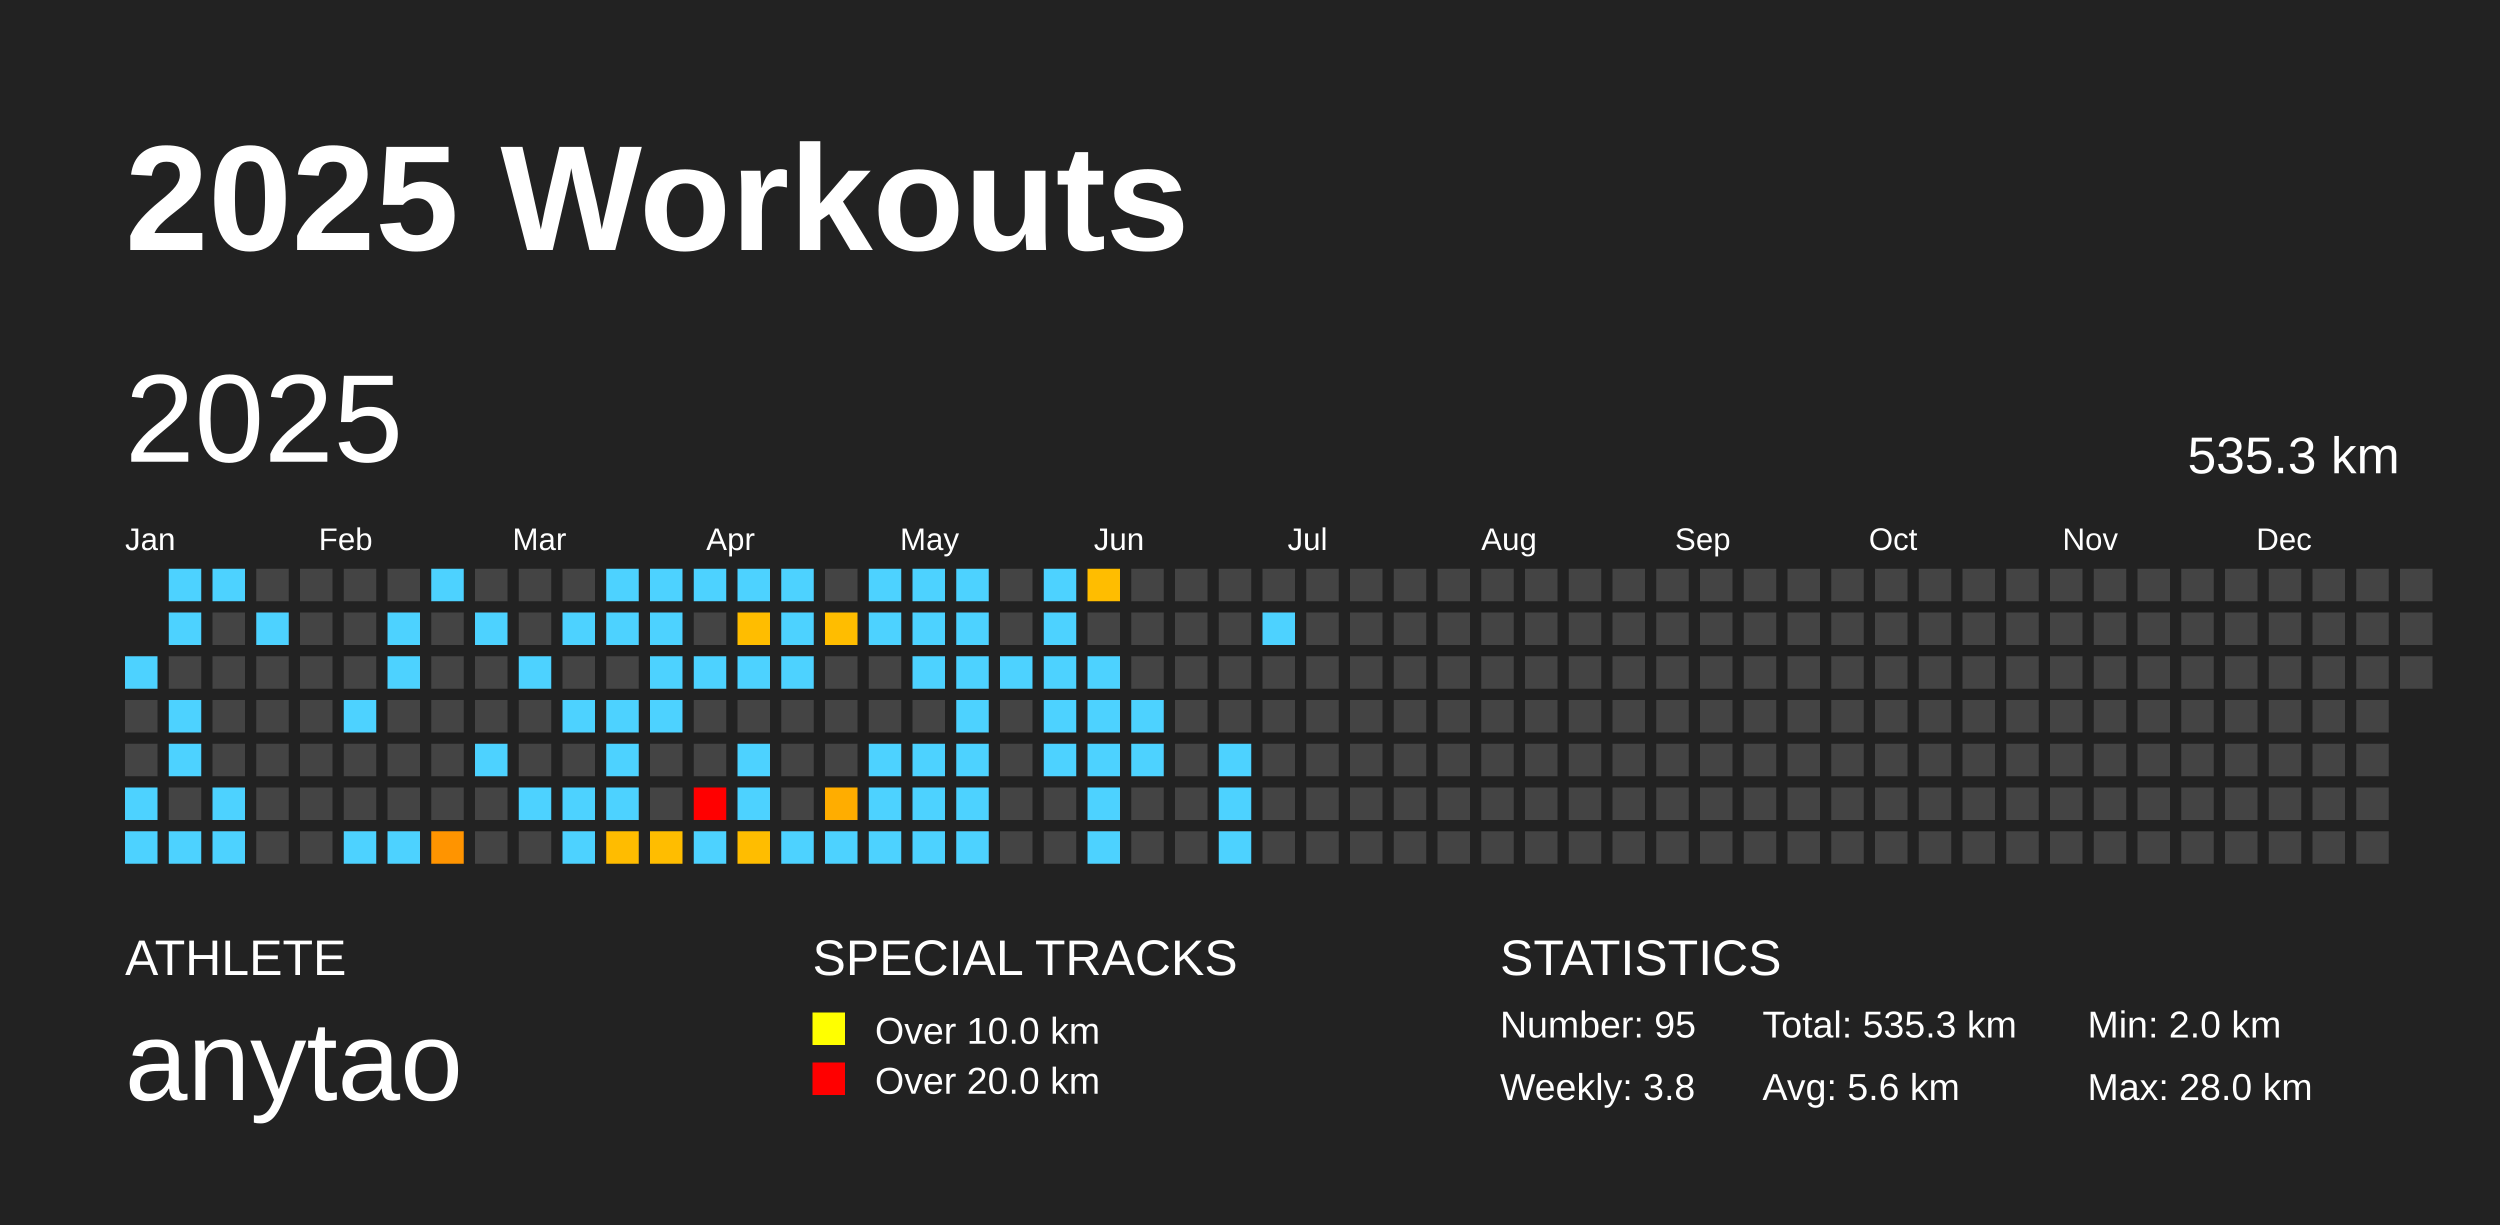
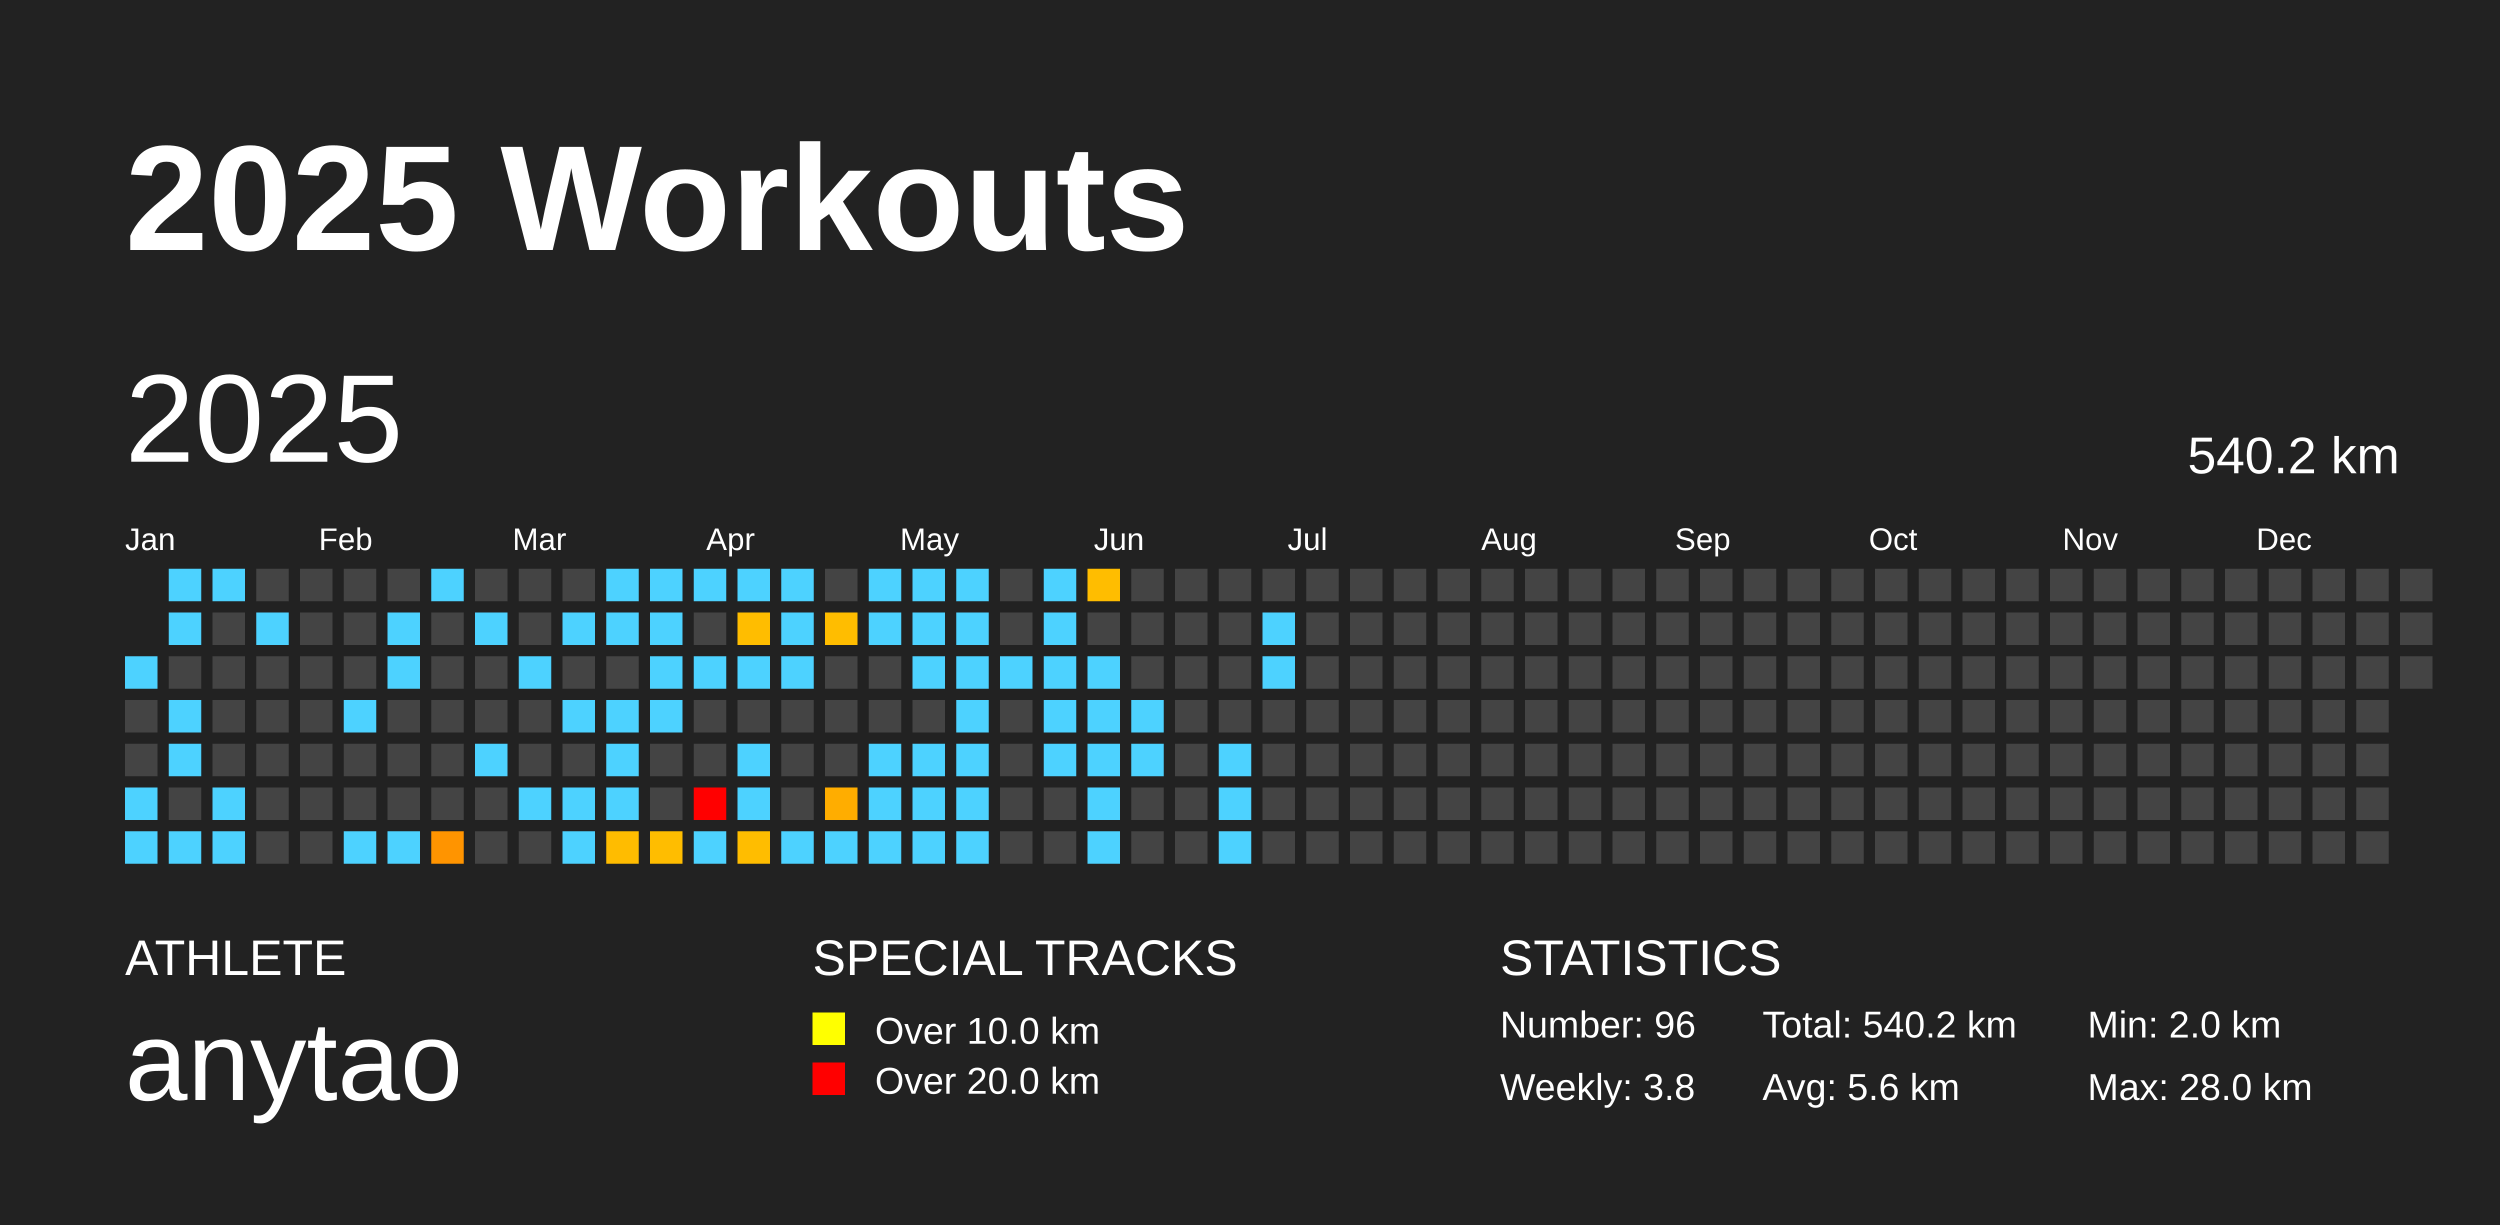
<svg xmlns="http://www.w3.org/2000/svg" baseProfile="full" height="98mm" version="1.1" viewBox="0,0,200,98" width="200mm">
  <defs />
  <rect fill="#222222" height="98" width="200" x="0" y="0" />
  <text fill="#FFFFFF" style="font-size:12px; font-family:Arial; font-weight:bold;" x="10" y="20">2025 Workouts</text>
  <text fill="#FFFFFF" style="font-size:4px; font-family:Arial" x="10" y="78">ATHLETE</text>
  <text fill="#FFFFFF" style="font-size:9px; font-family:Arial" x="10" y="88">anytao</text>
  <text fill="#FFFFFF" style="font-size:4px; font-family:Arial" x="65" y="78">SPECIAL TRACKS</text>
  <rect fill="yellow" height="2.6" width="2.6" x="65" y="81" />
  <text fill="#FFFFFF" style="font-size:3px; font-family:Arial" x="70" y="83.5">Over 10.0 km</text>
  <rect fill="red" height="2.6" width="2.6" x="65" y="85" />
  <text fill="#FFFFFF" style="font-size:3px; font-family:Arial" x="70" y="87.5">Over 20.0 km</text>
  <text fill="#FFFFFF" style="font-size:4px; font-family:Arial" x="120" y="78">STATISTICS</text>
-   <text fill="#FFFFFF" style="font-size:3px; font-family:Arial" x="120" y="83">Number: 95</text>
+   <text fill="#FFFFFF" style="font-size:3px; font-family:Arial" x="120" y="83">Number: 96</text>
  <text fill="#FFFFFF" style="font-size:3px; font-family:Arial" x="120" y="88">Weekly: 3.8</text>
-   <text fill="#FFFFFF" style="font-size:3px; font-family:Arial" x="141" y="83">Total: 535.3 km</text>
+   <text fill="#FFFFFF" style="font-size:3px; font-family:Arial" x="141" y="83">Total: 540.2 km</text>
  <text fill="#FFFFFF" style="font-size:3px; font-family:Arial" x="141" y="88">Avg: 5.6 km</text>
  <text fill="#FFFFFF" style="font-size:3px; font-family:Arial" x="167" y="83">Min: 2.0 km</text>
  <text fill="#FFFFFF" style="font-size:3px; font-family:Arial" x="167" y="88">Max: 28.0 km</text>
  <text dominant-baseline="hanging" fill="#FFFFFF" style="font-size:10.0px; font-family:Arial;" x="10" y="30">2025</text>
-   <text dominant-baseline="hanging" fill="#FFFFFF" style="font-size:4.125px; font-family:Arial;" x="175" y="35">535.3 km</text>
+   <text dominant-baseline="hanging" fill="#FFFFFF" style="font-size:4.125px; font-family:Arial;" x="175" y="35">540.2 km</text>
  <text fill="#FFFFFF" style="font-size:2.5px; font-family:Arial" x="10.0" y="44">Jan</text>
  <text fill="#FFFFFF" style="font-size:2.5px; font-family:Arial" x="25.5" y="44">Feb</text>
  <text fill="#FFFFFF" style="font-size:2.5px; font-family:Arial" x="41.0" y="44">Mar</text>
  <text fill="#FFFFFF" style="font-size:2.5px; font-family:Arial" x="56.5" y="44">Apr</text>
  <text fill="#FFFFFF" style="font-size:2.5px; font-family:Arial" x="72.0" y="44">May</text>
  <text fill="#FFFFFF" style="font-size:2.5px; font-family:Arial" x="87.5" y="44">Jun</text>
  <text fill="#FFFFFF" style="font-size:2.5px; font-family:Arial" x="103.0" y="44">Jul</text>
  <text fill="#FFFFFF" style="font-size:2.5px; font-family:Arial" x="118.5" y="44">Aug</text>
  <text fill="#FFFFFF" style="font-size:2.5px; font-family:Arial" x="134.0" y="44">Sep</text>
  <text fill="#FFFFFF" style="font-size:2.5px; font-family:Arial" x="149.5" y="44">Oct</text>
  <text fill="#FFFFFF" style="font-size:2.5px; font-family:Arial" x="165.0" y="44">Nov</text>
  <text fill="#FFFFFF" style="font-size:2.5px; font-family:Arial" x="180.5" y="44">Dec</text>
  <rect fill="#4dd2ff" height="2.6" width="2.6" x="10.0" y="52.5" />
  <rect fill="#444444" height="2.6" width="2.6" x="10.0" y="56.0" />
  <rect fill="#444444" height="2.6" width="2.6" x="10.0" y="59.5" />
  <rect fill="#4dd2ff" height="2.6" width="2.6" x="10.0" y="63.0" />
  <rect fill="#4dd2ff" height="2.6" width="2.6" x="10.0" y="66.5" />
  <rect fill="#4dd2ff" height="2.6" width="2.6" x="13.5" y="45.5" />
  <rect fill="#4dd2ff" height="2.6" width="2.6" x="13.5" y="49.0" />
  <rect fill="#444444" height="2.6" width="2.6" x="13.5" y="52.5" />
  <rect fill="#4dd2ff" height="2.6" width="2.6" x="13.5" y="56.0" />
  <rect fill="#4dd2ff" height="2.6" width="2.6" x="13.5" y="59.5" />
  <rect fill="#444444" height="2.6" width="2.6" x="13.5" y="63.0" />
  <rect fill="#4dd2ff" height="2.6" width="2.6" x="13.5" y="66.5" />
  <rect fill="#4dd2ff" height="2.6" width="2.6" x="17.0" y="45.5" />
  <rect fill="#444444" height="2.6" width="2.6" x="17.0" y="49.0" />
  <rect fill="#444444" height="2.6" width="2.6" x="17.0" y="52.5" />
  <rect fill="#444444" height="2.6" width="2.6" x="17.0" y="56.0" />
  <rect fill="#444444" height="2.6" width="2.6" x="17.0" y="59.5" />
  <rect fill="#4dd2ff" height="2.6" width="2.6" x="17.0" y="63.0" />
  <rect fill="#4dd2ff" height="2.6" width="2.6" x="17.0" y="66.5" />
  <rect fill="#444444" height="2.6" width="2.6" x="20.5" y="45.5" />
  <rect fill="#4dd2ff" height="2.6" width="2.6" x="20.5" y="49.0" />
  <rect fill="#444444" height="2.6" width="2.6" x="20.5" y="52.5" />
  <rect fill="#444444" height="2.6" width="2.6" x="20.5" y="56.0" />
  <rect fill="#444444" height="2.6" width="2.6" x="20.5" y="59.5" />
  <rect fill="#444444" height="2.6" width="2.6" x="20.5" y="63.0" />
  <rect fill="#444444" height="2.6" width="2.6" x="20.5" y="66.5" />
  <rect fill="#444444" height="2.6" width="2.6" x="24.0" y="45.5" />
  <rect fill="#444444" height="2.6" width="2.6" x="24.0" y="49.0" />
  <rect fill="#444444" height="2.6" width="2.6" x="24.0" y="52.5" />
  <rect fill="#444444" height="2.6" width="2.6" x="24.0" y="56.0" />
  <rect fill="#444444" height="2.6" width="2.6" x="24.0" y="59.5" />
  <rect fill="#444444" height="2.6" width="2.6" x="24.0" y="63.0" />
  <rect fill="#444444" height="2.6" width="2.6" x="24.0" y="66.5" />
  <rect fill="#444444" height="2.6" width="2.6" x="27.5" y="45.5" />
  <rect fill="#444444" height="2.6" width="2.6" x="27.5" y="49.0" />
  <rect fill="#444444" height="2.6" width="2.6" x="27.5" y="52.5" />
  <rect fill="#4dd2ff" height="2.6" width="2.6" x="27.5" y="56.0" />
  <rect fill="#444444" height="2.6" width="2.6" x="27.5" y="59.5" />
  <rect fill="#444444" height="2.6" width="2.6" x="27.5" y="63.0" />
  <rect fill="#4dd2ff" height="2.6" width="2.6" x="27.5" y="66.5" />
  <rect fill="#444444" height="2.6" width="2.6" x="31.0" y="45.5" />
  <rect fill="#4dd2ff" height="2.6" width="2.6" x="31.0" y="49.0" />
  <rect fill="#4dd2ff" height="2.6" width="2.6" x="31.0" y="52.5" />
  <rect fill="#444444" height="2.6" width="2.6" x="31.0" y="56.0" />
  <rect fill="#444444" height="2.6" width="2.6" x="31.0" y="59.5" />
  <rect fill="#444444" height="2.6" width="2.6" x="31.0" y="63.0" />
  <rect fill="#4dd2ff" height="2.6" width="2.6" x="31.0" y="66.5" />
  <rect fill="#4dd2ff" height="2.6" width="2.6" x="34.5" y="45.5" />
  <rect fill="#444444" height="2.6" width="2.6" x="34.5" y="49.0" />
  <rect fill="#444444" height="2.6" width="2.6" x="34.5" y="52.5" />
  <rect fill="#444444" height="2.6" width="2.6" x="34.5" y="56.0" />
  <rect fill="#444444" height="2.6" width="2.6" x="34.5" y="59.5" />
  <rect fill="#444444" height="2.6" width="2.6" x="34.5" y="63.0" />
  <rect fill="#ff9400" height="2.6" width="2.6" x="34.5" y="66.5" />
  <rect fill="#444444" height="2.6" width="2.6" x="38.0" y="45.5" />
  <rect fill="#4dd2ff" height="2.6" width="2.6" x="38.0" y="49.0" />
  <rect fill="#444444" height="2.6" width="2.6" x="38.0" y="52.5" />
  <rect fill="#444444" height="2.6" width="2.6" x="38.0" y="56.0" />
  <rect fill="#4dd2ff" height="2.6" width="2.6" x="38.0" y="59.5" />
  <rect fill="#444444" height="2.6" width="2.6" x="38.0" y="63.0" />
  <rect fill="#444444" height="2.6" width="2.6" x="38.0" y="66.5" />
  <rect fill="#444444" height="2.6" width="2.6" x="41.5" y="45.5" />
  <rect fill="#444444" height="2.6" width="2.6" x="41.5" y="49.0" />
  <rect fill="#4dd2ff" height="2.6" width="2.6" x="41.5" y="52.5" />
  <rect fill="#444444" height="2.6" width="2.6" x="41.5" y="56.0" />
  <rect fill="#444444" height="2.6" width="2.6" x="41.5" y="59.5" />
  <rect fill="#4dd2ff" height="2.6" width="2.6" x="41.5" y="63.0" />
  <rect fill="#444444" height="2.6" width="2.6" x="41.5" y="66.5" />
  <rect fill="#444444" height="2.6" width="2.6" x="45.0" y="45.5" />
  <rect fill="#4dd2ff" height="2.6" width="2.6" x="45.0" y="49.0" />
  <rect fill="#444444" height="2.6" width="2.6" x="45.0" y="52.5" />
  <rect fill="#4dd2ff" height="2.6" width="2.6" x="45.0" y="56.0" />
  <rect fill="#444444" height="2.6" width="2.6" x="45.0" y="59.5" />
  <rect fill="#4dd2ff" height="2.6" width="2.6" x="45.0" y="63.0" />
  <rect fill="#4dd2ff" height="2.6" width="2.6" x="45.0" y="66.5" />
  <rect fill="#4dd2ff" height="2.6" width="2.6" x="48.5" y="45.5" />
  <rect fill="#4dd2ff" height="2.6" width="2.6" x="48.5" y="49.0" />
  <rect fill="#444444" height="2.6" width="2.6" x="48.5" y="52.5" />
  <rect fill="#4dd2ff" height="2.6" width="2.6" x="48.5" y="56.0" />
  <rect fill="#4dd2ff" height="2.6" width="2.6" x="48.5" y="59.5" />
  <rect fill="#4dd2ff" height="2.6" width="2.6" x="48.5" y="63.0" />
  <rect fill="#ffbc00" height="2.6" width="2.6" x="48.5" y="66.5" />
  <rect fill="#4dd2ff" height="2.6" width="2.6" x="52.0" y="45.5" />
  <rect fill="#4dd2ff" height="2.6" width="2.6" x="52.0" y="49.0" />
  <rect fill="#4dd2ff" height="2.6" width="2.6" x="52.0" y="52.5" />
  <rect fill="#4dd2ff" height="2.6" width="2.6" x="52.0" y="56.0" />
  <rect fill="#444444" height="2.6" width="2.6" x="52.0" y="59.5" />
  <rect fill="#444444" height="2.6" width="2.6" x="52.0" y="63.0" />
  <rect fill="#ffbd00" height="2.6" width="2.6" x="52.0" y="66.5" />
  <rect fill="#4dd2ff" height="2.6" width="2.6" x="55.5" y="45.5" />
  <rect fill="#444444" height="2.6" width="2.6" x="55.5" y="49.0" />
  <rect fill="#4dd2ff" height="2.6" width="2.6" x="55.5" y="52.5" />
  <rect fill="#444444" height="2.6" width="2.6" x="55.5" y="56.0" />
  <rect fill="#444444" height="2.6" width="2.6" x="55.5" y="59.5" />
  <rect fill="red" height="2.6" width="2.6" x="55.5" y="63.0" />
  <rect fill="#4dd2ff" height="2.6" width="2.6" x="55.5" y="66.5" />
  <rect fill="#4dd2ff" height="2.6" width="2.6" x="59.0" y="45.5" />
  <rect fill="#ffbd00" height="2.6" width="2.6" x="59.0" y="49.0" />
  <rect fill="#4dd2ff" height="2.6" width="2.6" x="59.0" y="52.5" />
  <rect fill="#444444" height="2.6" width="2.6" x="59.0" y="56.0" />
  <rect fill="#4dd2ff" height="2.6" width="2.6" x="59.0" y="59.5" />
  <rect fill="#4dd2ff" height="2.6" width="2.6" x="59.0" y="63.0" />
  <rect fill="#ffbd00" height="2.6" width="2.6" x="59.0" y="66.5" />
  <rect fill="#4dd2ff" height="2.6" width="2.6" x="62.5" y="45.5" />
  <rect fill="#4dd2ff" height="2.6" width="2.6" x="62.5" y="49.0" />
  <rect fill="#4dd2ff" height="2.6" width="2.6" x="62.5" y="52.5" />
  <rect fill="#444444" height="2.6" width="2.6" x="62.5" y="56.0" />
  <rect fill="#444444" height="2.6" width="2.6" x="62.5" y="59.5" />
  <rect fill="#444444" height="2.6" width="2.6" x="62.5" y="63.0" />
  <rect fill="#4dd2ff" height="2.6" width="2.6" x="62.5" y="66.5" />
  <rect fill="#444444" height="2.6" width="2.6" x="66.0" y="45.5" />
  <rect fill="#ffbd00" height="2.6" width="2.6" x="66.0" y="49.0" />
  <rect fill="#444444" height="2.6" width="2.6" x="66.0" y="52.5" />
  <rect fill="#444444" height="2.6" width="2.6" x="66.0" y="56.0" />
  <rect fill="#444444" height="2.6" width="2.6" x="66.0" y="59.5" />
  <rect fill="#ffad00" height="2.6" width="2.6" x="66.0" y="63.0" />
  <rect fill="#4dd2ff" height="2.6" width="2.6" x="66.0" y="66.5" />
  <rect fill="#4dd2ff" height="2.6" width="2.6" x="69.5" y="45.5" />
  <rect fill="#4dd2ff" height="2.6" width="2.6" x="69.5" y="49.0" />
  <rect fill="#444444" height="2.6" width="2.6" x="69.5" y="52.5" />
  <rect fill="#444444" height="2.6" width="2.6" x="69.5" y="56.0" />
  <rect fill="#4dd2ff" height="2.6" width="2.6" x="69.5" y="59.5" />
  <rect fill="#4dd2ff" height="2.6" width="2.6" x="69.5" y="63.0" />
  <rect fill="#4dd2ff" height="2.6" width="2.6" x="69.5" y="66.5" />
  <rect fill="#4dd2ff" height="2.6" width="2.6" x="73.0" y="45.5" />
  <rect fill="#4dd2ff" height="2.6" width="2.6" x="73.0" y="49.0" />
  <rect fill="#4dd2ff" height="2.6" width="2.6" x="73.0" y="52.5" />
  <rect fill="#444444" height="2.6" width="2.6" x="73.0" y="56.0" />
  <rect fill="#4dd2ff" height="2.6" width="2.6" x="73.0" y="59.5" />
  <rect fill="#4dd2ff" height="2.6" width="2.6" x="73.0" y="63.0" />
  <rect fill="#4dd2ff" height="2.6" width="2.6" x="73.0" y="66.5" />
  <rect fill="#4dd2ff" height="2.6" width="2.6" x="76.5" y="45.5" />
  <rect fill="#4dd2ff" height="2.6" width="2.6" x="76.5" y="49.0" />
  <rect fill="#4dd2ff" height="2.6" width="2.6" x="76.5" y="52.5" />
  <rect fill="#4dd2ff" height="2.6" width="2.6" x="76.5" y="56.0" />
  <rect fill="#4dd2ff" height="2.6" width="2.6" x="76.5" y="59.5" />
  <rect fill="#4dd2ff" height="2.6" width="2.6" x="76.5" y="63.0" />
  <rect fill="#4dd2ff" height="2.6" width="2.6" x="76.5" y="66.5" />
  <rect fill="#444444" height="2.6" width="2.6" x="80.0" y="45.5" />
  <rect fill="#444444" height="2.6" width="2.6" x="80.0" y="49.0" />
  <rect fill="#4dd2ff" height="2.6" width="2.6" x="80.0" y="52.5" />
  <rect fill="#444444" height="2.6" width="2.6" x="80.0" y="56.0" />
  <rect fill="#444444" height="2.6" width="2.6" x="80.0" y="59.5" />
  <rect fill="#444444" height="2.6" width="2.6" x="80.0" y="63.0" />
  <rect fill="#444444" height="2.6" width="2.6" x="80.0" y="66.5" />
  <rect fill="#4dd2ff" height="2.6" width="2.6" x="83.5" y="45.5" />
  <rect fill="#4dd2ff" height="2.6" width="2.6" x="83.5" y="49.0" />
  <rect fill="#4dd2ff" height="2.6" width="2.6" x="83.5" y="52.5" />
  <rect fill="#4dd2ff" height="2.6" width="2.6" x="83.5" y="56.0" />
  <rect fill="#4dd2ff" height="2.6" width="2.6" x="83.5" y="59.5" />
  <rect fill="#444444" height="2.6" width="2.6" x="83.5" y="63.0" />
  <rect fill="#444444" height="2.6" width="2.6" x="83.5" y="66.5" />
  <rect fill="#ffbd00" height="2.6" width="2.6" x="87.0" y="45.5" />
  <rect fill="#444444" height="2.6" width="2.6" x="87.0" y="49.0" />
  <rect fill="#4dd2ff" height="2.6" width="2.6" x="87.0" y="52.5" />
  <rect fill="#4dd2ff" height="2.6" width="2.6" x="87.0" y="56.0" />
  <rect fill="#4dd2ff" height="2.6" width="2.6" x="87.0" y="59.5" />
  <rect fill="#4dd2ff" height="2.6" width="2.6" x="87.0" y="63.0" />
  <rect fill="#4dd2ff" height="2.6" width="2.6" x="87.0" y="66.5" />
  <rect fill="#444444" height="2.6" width="2.6" x="90.5" y="45.5" />
  <rect fill="#444444" height="2.6" width="2.6" x="90.5" y="49.0" />
  <rect fill="#444444" height="2.6" width="2.6" x="90.5" y="52.5" />
  <rect fill="#4dd2ff" height="2.6" width="2.6" x="90.5" y="56.0" />
  <rect fill="#4dd2ff" height="2.6" width="2.6" x="90.5" y="59.5" />
  <rect fill="#444444" height="2.6" width="2.6" x="90.5" y="63.0" />
  <rect fill="#444444" height="2.6" width="2.6" x="90.5" y="66.5" />
  <rect fill="#444444" height="2.6" width="2.6" x="94.0" y="45.5" />
  <rect fill="#444444" height="2.6" width="2.6" x="94.0" y="49.0" />
  <rect fill="#444444" height="2.6" width="2.6" x="94.0" y="52.5" />
  <rect fill="#444444" height="2.6" width="2.6" x="94.0" y="56.0" />
  <rect fill="#444444" height="2.6" width="2.6" x="94.0" y="59.5" />
  <rect fill="#444444" height="2.6" width="2.6" x="94.0" y="63.0" />
  <rect fill="#444444" height="2.6" width="2.6" x="94.0" y="66.5" />
  <rect fill="#444444" height="2.6" width="2.6" x="97.5" y="45.5" />
  <rect fill="#444444" height="2.6" width="2.6" x="97.5" y="49.0" />
  <rect fill="#444444" height="2.6" width="2.6" x="97.5" y="52.5" />
  <rect fill="#444444" height="2.6" width="2.6" x="97.5" y="56.0" />
  <rect fill="#4dd2ff" height="2.6" width="2.6" x="97.5" y="59.5" />
  <rect fill="#4dd2ff" height="2.6" width="2.6" x="97.5" y="63.0" />
  <rect fill="#4dd2ff" height="2.6" width="2.6" x="97.5" y="66.5" />
  <rect fill="#444444" height="2.6" width="2.6" x="101.0" y="45.5" />
  <rect fill="#4dd2ff" height="2.6" width="2.6" x="101.0" y="49.0" />
-   <rect fill="#444444" height="2.6" width="2.6" x="101.0" y="52.5" />
+   <rect fill="#4dd2ff" height="2.6" width="2.6" x="101.0" y="52.5" />
  <rect fill="#444444" height="2.6" width="2.6" x="101.0" y="56.0" />
  <rect fill="#444444" height="2.6" width="2.6" x="101.0" y="59.5" />
  <rect fill="#444444" height="2.6" width="2.6" x="101.0" y="63.0" />
  <rect fill="#444444" height="2.6" width="2.6" x="101.0" y="66.5" />
  <rect fill="#444444" height="2.6" width="2.6" x="104.5" y="45.5" />
  <rect fill="#444444" height="2.6" width="2.6" x="104.5" y="49.0" />
  <rect fill="#444444" height="2.6" width="2.6" x="104.5" y="52.5" />
  <rect fill="#444444" height="2.6" width="2.6" x="104.5" y="56.0" />
  <rect fill="#444444" height="2.6" width="2.6" x="104.5" y="59.5" />
  <rect fill="#444444" height="2.6" width="2.6" x="104.5" y="63.0" />
  <rect fill="#444444" height="2.6" width="2.6" x="104.5" y="66.5" />
  <rect fill="#444444" height="2.6" width="2.6" x="108.0" y="45.5" />
  <rect fill="#444444" height="2.6" width="2.6" x="108.0" y="49.0" />
  <rect fill="#444444" height="2.6" width="2.6" x="108.0" y="52.5" />
  <rect fill="#444444" height="2.6" width="2.6" x="108.0" y="56.0" />
  <rect fill="#444444" height="2.6" width="2.6" x="108.0" y="59.5" />
  <rect fill="#444444" height="2.6" width="2.6" x="108.0" y="63.0" />
  <rect fill="#444444" height="2.6" width="2.6" x="108.0" y="66.5" />
  <rect fill="#444444" height="2.6" width="2.6" x="111.5" y="45.5" />
  <rect fill="#444444" height="2.6" width="2.6" x="111.5" y="49.0" />
  <rect fill="#444444" height="2.6" width="2.6" x="111.5" y="52.5" />
  <rect fill="#444444" height="2.6" width="2.6" x="111.5" y="56.0" />
  <rect fill="#444444" height="2.6" width="2.6" x="111.5" y="59.5" />
  <rect fill="#444444" height="2.6" width="2.6" x="111.5" y="63.0" />
  <rect fill="#444444" height="2.6" width="2.6" x="111.5" y="66.5" />
  <rect fill="#444444" height="2.6" width="2.6" x="115.0" y="45.5" />
  <rect fill="#444444" height="2.6" width="2.6" x="115.0" y="49.0" />
  <rect fill="#444444" height="2.6" width="2.6" x="115.0" y="52.5" />
  <rect fill="#444444" height="2.6" width="2.6" x="115.0" y="56.0" />
  <rect fill="#444444" height="2.6" width="2.6" x="115.0" y="59.5" />
  <rect fill="#444444" height="2.6" width="2.6" x="115.0" y="63.0" />
  <rect fill="#444444" height="2.6" width="2.6" x="115.0" y="66.5" />
  <rect fill="#444444" height="2.6" width="2.6" x="118.5" y="45.5" />
  <rect fill="#444444" height="2.6" width="2.6" x="118.5" y="49.0" />
  <rect fill="#444444" height="2.6" width="2.6" x="118.5" y="52.5" />
  <rect fill="#444444" height="2.6" width="2.6" x="118.5" y="56.0" />
  <rect fill="#444444" height="2.6" width="2.6" x="118.5" y="59.5" />
  <rect fill="#444444" height="2.6" width="2.6" x="118.5" y="63.0" />
  <rect fill="#444444" height="2.6" width="2.6" x="118.5" y="66.5" />
  <rect fill="#444444" height="2.6" width="2.6" x="122.0" y="45.5" />
  <rect fill="#444444" height="2.6" width="2.6" x="122.0" y="49.0" />
  <rect fill="#444444" height="2.6" width="2.6" x="122.0" y="52.5" />
  <rect fill="#444444" height="2.6" width="2.6" x="122.0" y="56.0" />
  <rect fill="#444444" height="2.6" width="2.6" x="122.0" y="59.5" />
  <rect fill="#444444" height="2.6" width="2.6" x="122.0" y="63.0" />
  <rect fill="#444444" height="2.6" width="2.6" x="122.0" y="66.5" />
  <rect fill="#444444" height="2.6" width="2.6" x="125.5" y="45.5" />
  <rect fill="#444444" height="2.6" width="2.6" x="125.5" y="49.0" />
  <rect fill="#444444" height="2.6" width="2.6" x="125.5" y="52.5" />
  <rect fill="#444444" height="2.6" width="2.6" x="125.5" y="56.0" />
  <rect fill="#444444" height="2.6" width="2.6" x="125.5" y="59.5" />
  <rect fill="#444444" height="2.6" width="2.6" x="125.5" y="63.0" />
  <rect fill="#444444" height="2.6" width="2.6" x="125.5" y="66.5" />
  <rect fill="#444444" height="2.6" width="2.6" x="129.0" y="45.5" />
  <rect fill="#444444" height="2.6" width="2.6" x="129.0" y="49.0" />
  <rect fill="#444444" height="2.6" width="2.6" x="129.0" y="52.5" />
  <rect fill="#444444" height="2.6" width="2.6" x="129.0" y="56.0" />
  <rect fill="#444444" height="2.6" width="2.6" x="129.0" y="59.5" />
  <rect fill="#444444" height="2.6" width="2.6" x="129.0" y="63.0" />
  <rect fill="#444444" height="2.6" width="2.6" x="129.0" y="66.5" />
  <rect fill="#444444" height="2.6" width="2.6" x="132.5" y="45.5" />
  <rect fill="#444444" height="2.6" width="2.6" x="132.5" y="49.0" />
  <rect fill="#444444" height="2.6" width="2.6" x="132.5" y="52.5" />
  <rect fill="#444444" height="2.6" width="2.6" x="132.5" y="56.0" />
  <rect fill="#444444" height="2.6" width="2.6" x="132.5" y="59.5" />
  <rect fill="#444444" height="2.6" width="2.6" x="132.5" y="63.0" />
  <rect fill="#444444" height="2.6" width="2.6" x="132.5" y="66.5" />
  <rect fill="#444444" height="2.6" width="2.6" x="136.0" y="45.5" />
  <rect fill="#444444" height="2.6" width="2.6" x="136.0" y="49.0" />
  <rect fill="#444444" height="2.6" width="2.6" x="136.0" y="52.5" />
  <rect fill="#444444" height="2.6" width="2.6" x="136.0" y="56.0" />
  <rect fill="#444444" height="2.6" width="2.6" x="136.0" y="59.5" />
  <rect fill="#444444" height="2.6" width="2.6" x="136.0" y="63.0" />
  <rect fill="#444444" height="2.6" width="2.6" x="136.0" y="66.5" />
  <rect fill="#444444" height="2.6" width="2.6" x="139.5" y="45.5" />
  <rect fill="#444444" height="2.6" width="2.6" x="139.5" y="49.0" />
  <rect fill="#444444" height="2.6" width="2.6" x="139.5" y="52.5" />
  <rect fill="#444444" height="2.6" width="2.6" x="139.5" y="56.0" />
  <rect fill="#444444" height="2.6" width="2.6" x="139.5" y="59.5" />
  <rect fill="#444444" height="2.6" width="2.6" x="139.5" y="63.0" />
  <rect fill="#444444" height="2.6" width="2.6" x="139.5" y="66.5" />
  <rect fill="#444444" height="2.6" width="2.6" x="143.0" y="45.5" />
  <rect fill="#444444" height="2.6" width="2.6" x="143.0" y="49.0" />
  <rect fill="#444444" height="2.6" width="2.6" x="143.0" y="52.5" />
  <rect fill="#444444" height="2.6" width="2.6" x="143.0" y="56.0" />
  <rect fill="#444444" height="2.6" width="2.6" x="143.0" y="59.5" />
  <rect fill="#444444" height="2.6" width="2.6" x="143.0" y="63.0" />
  <rect fill="#444444" height="2.6" width="2.6" x="143.0" y="66.5" />
  <rect fill="#444444" height="2.6" width="2.6" x="146.5" y="45.5" />
  <rect fill="#444444" height="2.6" width="2.6" x="146.5" y="49.0" />
  <rect fill="#444444" height="2.6" width="2.6" x="146.5" y="52.5" />
  <rect fill="#444444" height="2.6" width="2.6" x="146.5" y="56.0" />
  <rect fill="#444444" height="2.6" width="2.6" x="146.5" y="59.5" />
  <rect fill="#444444" height="2.6" width="2.6" x="146.5" y="63.0" />
  <rect fill="#444444" height="2.6" width="2.6" x="146.5" y="66.5" />
  <rect fill="#444444" height="2.6" width="2.6" x="150.0" y="45.5" />
  <rect fill="#444444" height="2.6" width="2.6" x="150.0" y="49.0" />
  <rect fill="#444444" height="2.6" width="2.6" x="150.0" y="52.5" />
  <rect fill="#444444" height="2.6" width="2.6" x="150.0" y="56.0" />
  <rect fill="#444444" height="2.6" width="2.6" x="150.0" y="59.5" />
  <rect fill="#444444" height="2.6" width="2.6" x="150.0" y="63.0" />
  <rect fill="#444444" height="2.6" width="2.6" x="150.0" y="66.5" />
  <rect fill="#444444" height="2.6" width="2.6" x="153.5" y="45.5" />
  <rect fill="#444444" height="2.6" width="2.6" x="153.5" y="49.0" />
  <rect fill="#444444" height="2.6" width="2.6" x="153.5" y="52.5" />
  <rect fill="#444444" height="2.6" width="2.6" x="153.5" y="56.0" />
  <rect fill="#444444" height="2.6" width="2.6" x="153.5" y="59.5" />
  <rect fill="#444444" height="2.6" width="2.6" x="153.5" y="63.0" />
  <rect fill="#444444" height="2.6" width="2.6" x="153.5" y="66.5" />
  <rect fill="#444444" height="2.6" width="2.6" x="157.0" y="45.5" />
  <rect fill="#444444" height="2.6" width="2.6" x="157.0" y="49.0" />
  <rect fill="#444444" height="2.6" width="2.6" x="157.0" y="52.5" />
  <rect fill="#444444" height="2.6" width="2.6" x="157.0" y="56.0" />
  <rect fill="#444444" height="2.6" width="2.6" x="157.0" y="59.5" />
  <rect fill="#444444" height="2.6" width="2.6" x="157.0" y="63.0" />
  <rect fill="#444444" height="2.6" width="2.6" x="157.0" y="66.5" />
  <rect fill="#444444" height="2.6" width="2.6" x="160.5" y="45.5" />
  <rect fill="#444444" height="2.6" width="2.6" x="160.5" y="49.0" />
  <rect fill="#444444" height="2.6" width="2.6" x="160.5" y="52.5" />
  <rect fill="#444444" height="2.6" width="2.6" x="160.5" y="56.0" />
  <rect fill="#444444" height="2.6" width="2.6" x="160.5" y="59.5" />
  <rect fill="#444444" height="2.6" width="2.6" x="160.5" y="63.0" />
  <rect fill="#444444" height="2.6" width="2.6" x="160.5" y="66.5" />
  <rect fill="#444444" height="2.6" width="2.6" x="164.0" y="45.5" />
  <rect fill="#444444" height="2.6" width="2.6" x="164.0" y="49.0" />
  <rect fill="#444444" height="2.6" width="2.6" x="164.0" y="52.5" />
  <rect fill="#444444" height="2.6" width="2.6" x="164.0" y="56.0" />
  <rect fill="#444444" height="2.6" width="2.6" x="164.0" y="59.5" />
  <rect fill="#444444" height="2.6" width="2.6" x="164.0" y="63.0" />
  <rect fill="#444444" height="2.6" width="2.6" x="164.0" y="66.5" />
  <rect fill="#444444" height="2.6" width="2.6" x="167.5" y="45.5" />
  <rect fill="#444444" height="2.6" width="2.6" x="167.5" y="49.0" />
  <rect fill="#444444" height="2.6" width="2.6" x="167.5" y="52.5" />
  <rect fill="#444444" height="2.6" width="2.6" x="167.5" y="56.0" />
  <rect fill="#444444" height="2.6" width="2.6" x="167.5" y="59.5" />
  <rect fill="#444444" height="2.6" width="2.6" x="167.5" y="63.0" />
  <rect fill="#444444" height="2.6" width="2.6" x="167.5" y="66.5" />
  <rect fill="#444444" height="2.6" width="2.6" x="171.0" y="45.5" />
  <rect fill="#444444" height="2.6" width="2.6" x="171.0" y="49.0" />
  <rect fill="#444444" height="2.6" width="2.6" x="171.0" y="52.5" />
  <rect fill="#444444" height="2.6" width="2.6" x="171.0" y="56.0" />
  <rect fill="#444444" height="2.6" width="2.6" x="171.0" y="59.5" />
  <rect fill="#444444" height="2.6" width="2.6" x="171.0" y="63.0" />
  <rect fill="#444444" height="2.6" width="2.6" x="171.0" y="66.5" />
  <rect fill="#444444" height="2.6" width="2.6" x="174.5" y="45.5" />
  <rect fill="#444444" height="2.6" width="2.6" x="174.5" y="49.0" />
  <rect fill="#444444" height="2.6" width="2.6" x="174.5" y="52.5" />
  <rect fill="#444444" height="2.6" width="2.6" x="174.5" y="56.0" />
  <rect fill="#444444" height="2.6" width="2.6" x="174.5" y="59.5" />
  <rect fill="#444444" height="2.6" width="2.6" x="174.5" y="63.0" />
  <rect fill="#444444" height="2.6" width="2.6" x="174.5" y="66.5" />
  <rect fill="#444444" height="2.6" width="2.6" x="178.0" y="45.5" />
  <rect fill="#444444" height="2.6" width="2.6" x="178.0" y="49.0" />
  <rect fill="#444444" height="2.6" width="2.6" x="178.0" y="52.5" />
  <rect fill="#444444" height="2.6" width="2.6" x="178.0" y="56.0" />
  <rect fill="#444444" height="2.6" width="2.6" x="178.0" y="59.5" />
  <rect fill="#444444" height="2.6" width="2.6" x="178.0" y="63.0" />
  <rect fill="#444444" height="2.6" width="2.6" x="178.0" y="66.5" />
  <rect fill="#444444" height="2.6" width="2.6" x="181.5" y="45.5" />
  <rect fill="#444444" height="2.6" width="2.6" x="181.5" y="49.0" />
  <rect fill="#444444" height="2.6" width="2.6" x="181.5" y="52.5" />
  <rect fill="#444444" height="2.6" width="2.6" x="181.5" y="56.0" />
  <rect fill="#444444" height="2.6" width="2.6" x="181.5" y="59.5" />
  <rect fill="#444444" height="2.6" width="2.6" x="181.5" y="63.0" />
  <rect fill="#444444" height="2.6" width="2.6" x="181.5" y="66.5" />
  <rect fill="#444444" height="2.6" width="2.6" x="185.0" y="45.5" />
  <rect fill="#444444" height="2.6" width="2.6" x="185.0" y="49.0" />
  <rect fill="#444444" height="2.6" width="2.6" x="185.0" y="52.5" />
  <rect fill="#444444" height="2.6" width="2.6" x="185.0" y="56.0" />
  <rect fill="#444444" height="2.6" width="2.6" x="185.0" y="59.5" />
  <rect fill="#444444" height="2.6" width="2.6" x="185.0" y="63.0" />
  <rect fill="#444444" height="2.6" width="2.6" x="185.0" y="66.5" />
  <rect fill="#444444" height="2.6" width="2.6" x="188.5" y="45.5" />
  <rect fill="#444444" height="2.6" width="2.6" x="188.5" y="49.0" />
  <rect fill="#444444" height="2.6" width="2.6" x="188.5" y="52.5" />
  <rect fill="#444444" height="2.6" width="2.6" x="188.5" y="56.0" />
  <rect fill="#444444" height="2.6" width="2.6" x="188.5" y="59.5" />
  <rect fill="#444444" height="2.6" width="2.6" x="188.5" y="63.0" />
  <rect fill="#444444" height="2.6" width="2.6" x="188.5" y="66.5" />
  <rect fill="#444444" height="2.6" width="2.6" x="192.0" y="45.5" />
  <rect fill="#444444" height="2.6" width="2.6" x="192.0" y="49.0" />
  <rect fill="#444444" height="2.6" width="2.6" x="192.0" y="52.5" />
</svg>
